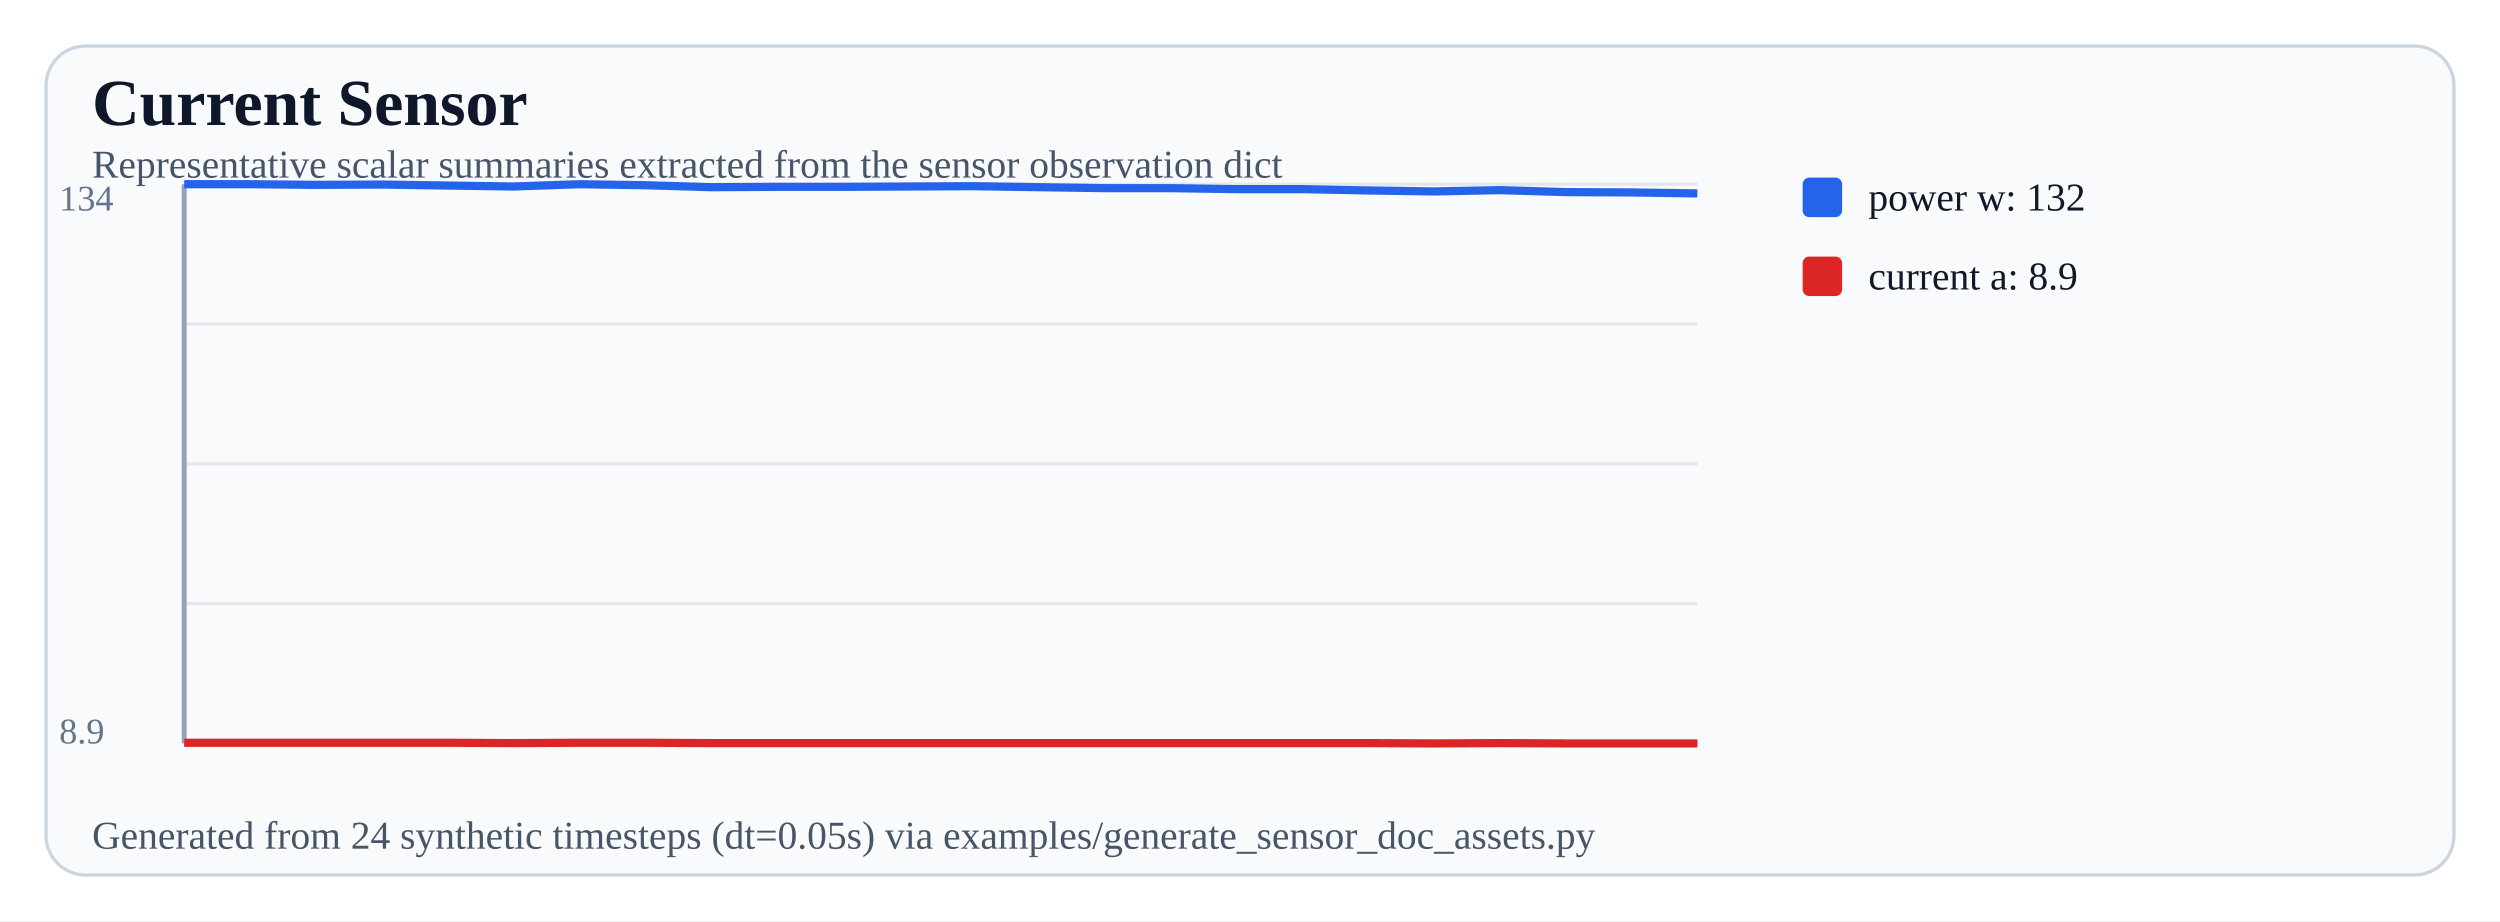
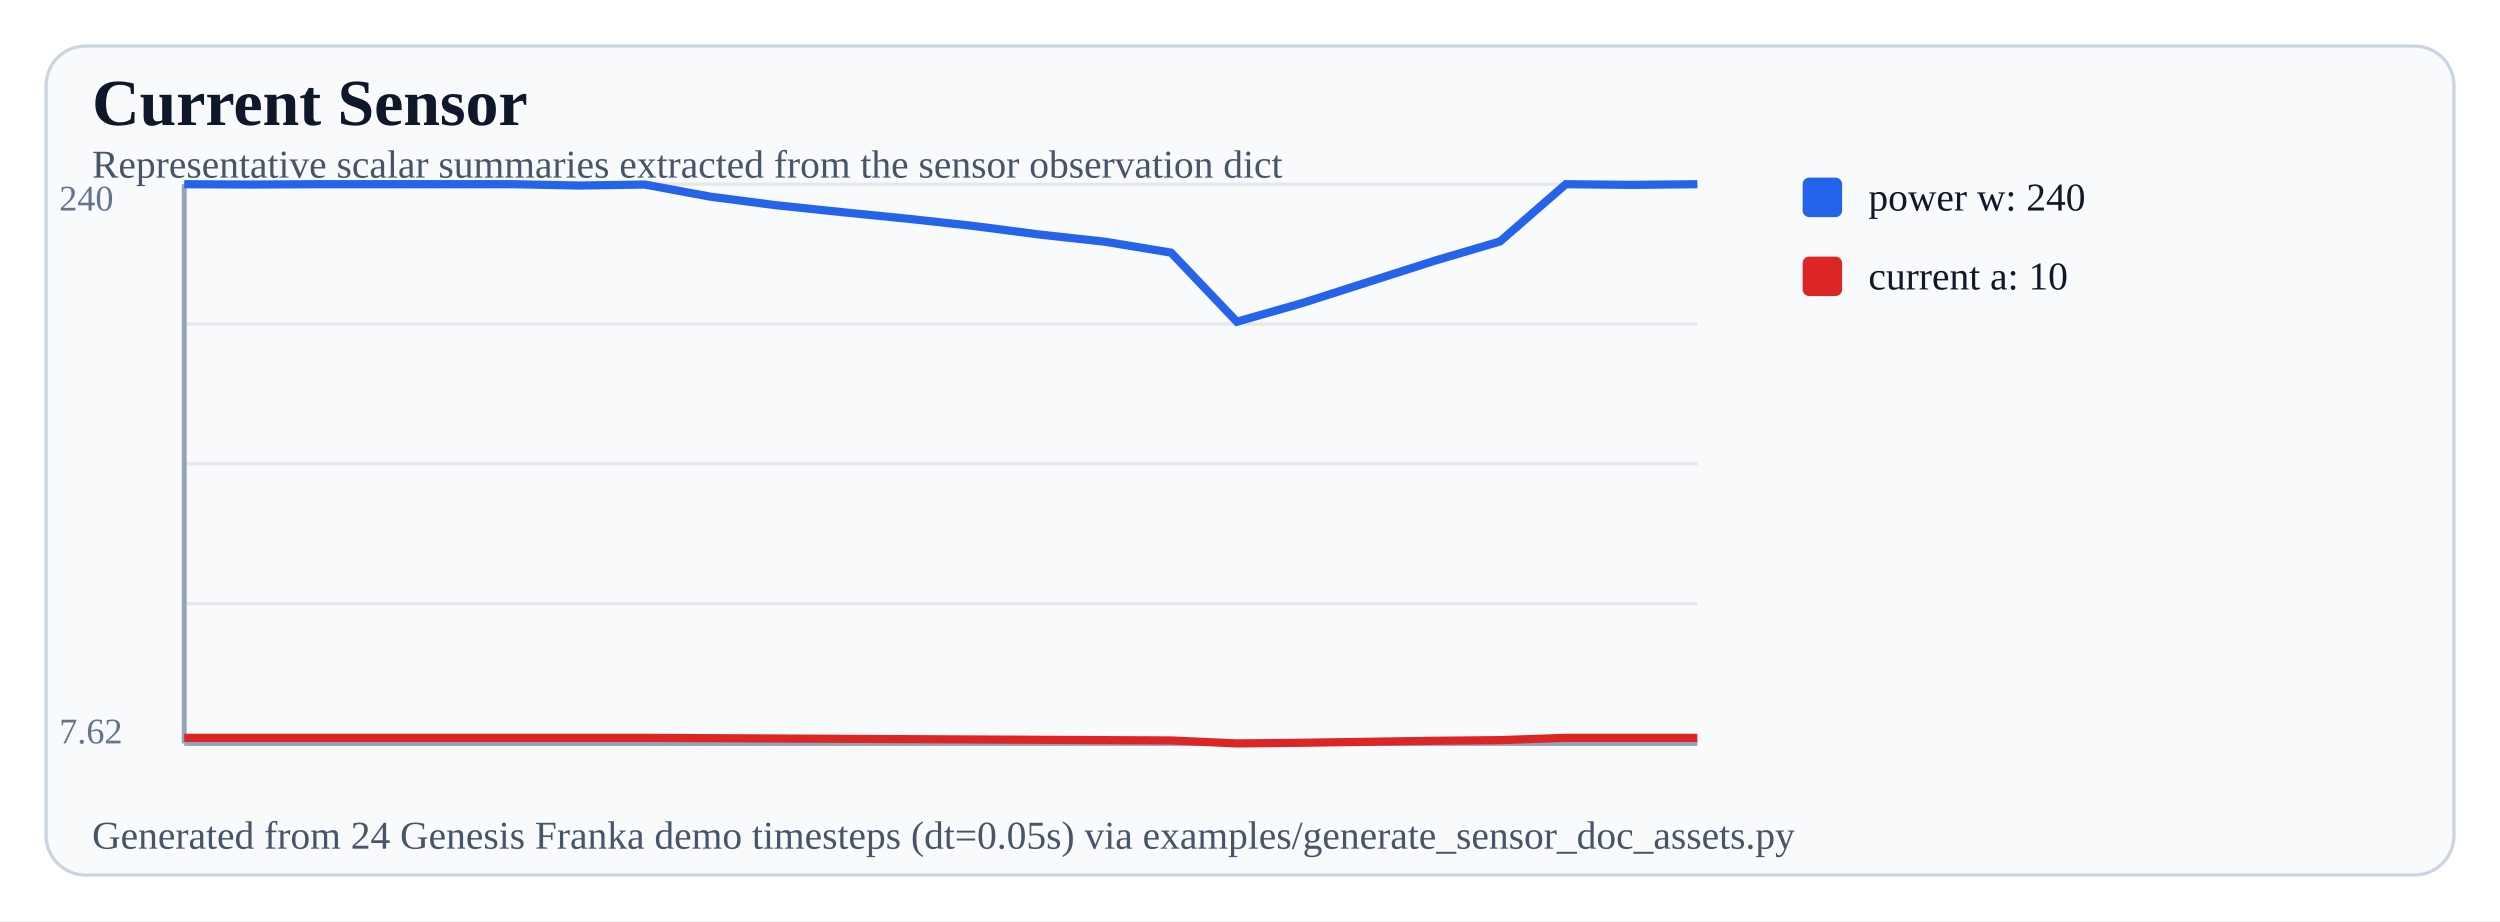
<svg xmlns="http://www.w3.org/2000/svg" width="760" height="280" viewBox="0 0 760 280" role="img" aria-label="Current Sensor example plot">
  <rect width="100%" height="100%" fill="#ffffff" />
  <rect x="14" y="14" width="732" height="252" rx="12" fill="#f8fafc" stroke="#cbd5e1" />
  <text x="28" y="38" font-size="20" font-weight="700" fill="#0f172a">Current Sensor</text>
-   <text x="28" y="258" font-size="12" fill="#475569">Generated from 24 synthetic timesteps (dt=0.05s) via examples/generate_sensor_doc_assets.py</text>
+   <text x="28" y="258" font-size="12" fill="#475569">Generated from 24 Genesis Franka demo timesteps (dt=0.05s) via examples/generate_sensor_doc_assets.py</text>
  <text x="28" y="54" font-size="12" fill="#475569">Representative scalar summaries extracted from the sensor observation dict</text>
  <line x1="56" y1="56.0" x2="516" y2="56.0" stroke="#e5e7eb" />
  <line x1="56" y1="98.5" x2="516" y2="98.5" stroke="#e5e7eb" />
  <line x1="56" y1="141.0" x2="516" y2="141.0" stroke="#e5e7eb" />
  <line x1="56" y1="183.5" x2="516" y2="183.5" stroke="#e5e7eb" />
  <line x1="56" y1="226.0" x2="516" y2="226.0" stroke="#e5e7eb" />
  <line x1="56" y1="56" x2="56" y2="226" stroke="#94a3b8" stroke-width="1.5" />
  <line x1="56" y1="226" x2="516" y2="226" stroke="#94a3b8" stroke-width="1.5" />
-   <text x="18" y="64" font-size="11" fill="#64748b">134</text>
-   <text x="18" y="226" font-size="11" fill="#64748b">8.9</text>
-   <polyline fill="none" stroke="#2563eb" stroke-width="2.5" points="56.0,56.0 76.0,56.0 96.0,56.2 116.0,56.1 136.0,56.4 156.0,56.7 176.0,56.0 196.0,56.3 216.0,56.9 236.0,56.8 256.0,56.8 276.0,56.7 296.0,56.6 316.0,56.9 336.0,57.2 356.0,57.2 376.0,57.5 396.0,57.5 416.0,57.9 436.0,58.2 456.0,57.8 476.0,58.4 496.0,58.5 516.0,58.8" />
-   <polyline fill="none" stroke="#dc2626" stroke-width="2.5" points="56.0,225.8 76.0,225.8 96.0,225.8 116.0,225.8 136.0,225.8 156.0,225.9 176.0,225.8 196.0,225.8 216.0,225.9 236.0,225.9 256.0,225.9 276.0,225.9 296.0,225.9 316.0,225.9 336.0,225.9 356.0,225.9 376.0,225.9 396.0,225.9 416.0,225.9 436.0,226.0 456.0,225.9 476.0,226.0 496.0,226.0 516.0,226.0" />
+   <text x="18" y="64" font-size="11" fill="#64748b">240</text>
+   <text x="18" y="226" font-size="11" fill="#64748b">7.62</text>
+   <polyline fill="none" stroke="#2563eb" stroke-width="2.5" points="56.0,56.0 76.0,56.1 96.0,56.0 116.0,56.0 136.0,56.0 156.0,56.0 176.0,56.4 196.0,56.1 216.0,59.8 236.0,62.4 256.0,64.5 276.0,66.5 296.0,68.7 316.0,71.3 336.0,73.5 356.0,76.8 376.0,97.8 396.0,92.1 416.0,85.7 436.0,79.3 456.0,73.4 476.0,56.0 496.0,56.2 516.0,56.0" />
+   <polyline fill="none" stroke="#dc2626" stroke-width="2.5" points="56.0,224.3 76.0,224.3 96.0,224.3 116.0,224.3 136.0,224.3 156.0,224.3 176.0,224.3 196.0,224.3 216.0,224.4 236.0,224.5 256.0,224.6 276.0,224.7 296.0,224.8 316.0,224.9 336.0,225.0 356.0,225.1 376.0,226.0 396.0,225.8 416.0,225.5 436.0,225.2 456.0,225.0 476.0,224.3 496.0,224.3 516.0,224.3" />
  <rect x="548" y="54" width="12" height="12" rx="2" fill="#2563eb" />
-   <text x="568" y="64" font-size="12" fill="#111827">power w: 132</text>
+   <text x="568" y="64" font-size="12" fill="#111827">power w: 240</text>
  <rect x="548" y="78" width="12" height="12" rx="2" fill="#dc2626" />
-   <text x="568" y="88" font-size="12" fill="#111827">current a: 8.9</text>
+   <text x="568" y="88" font-size="12" fill="#111827">current a: 10</text>
</svg>
